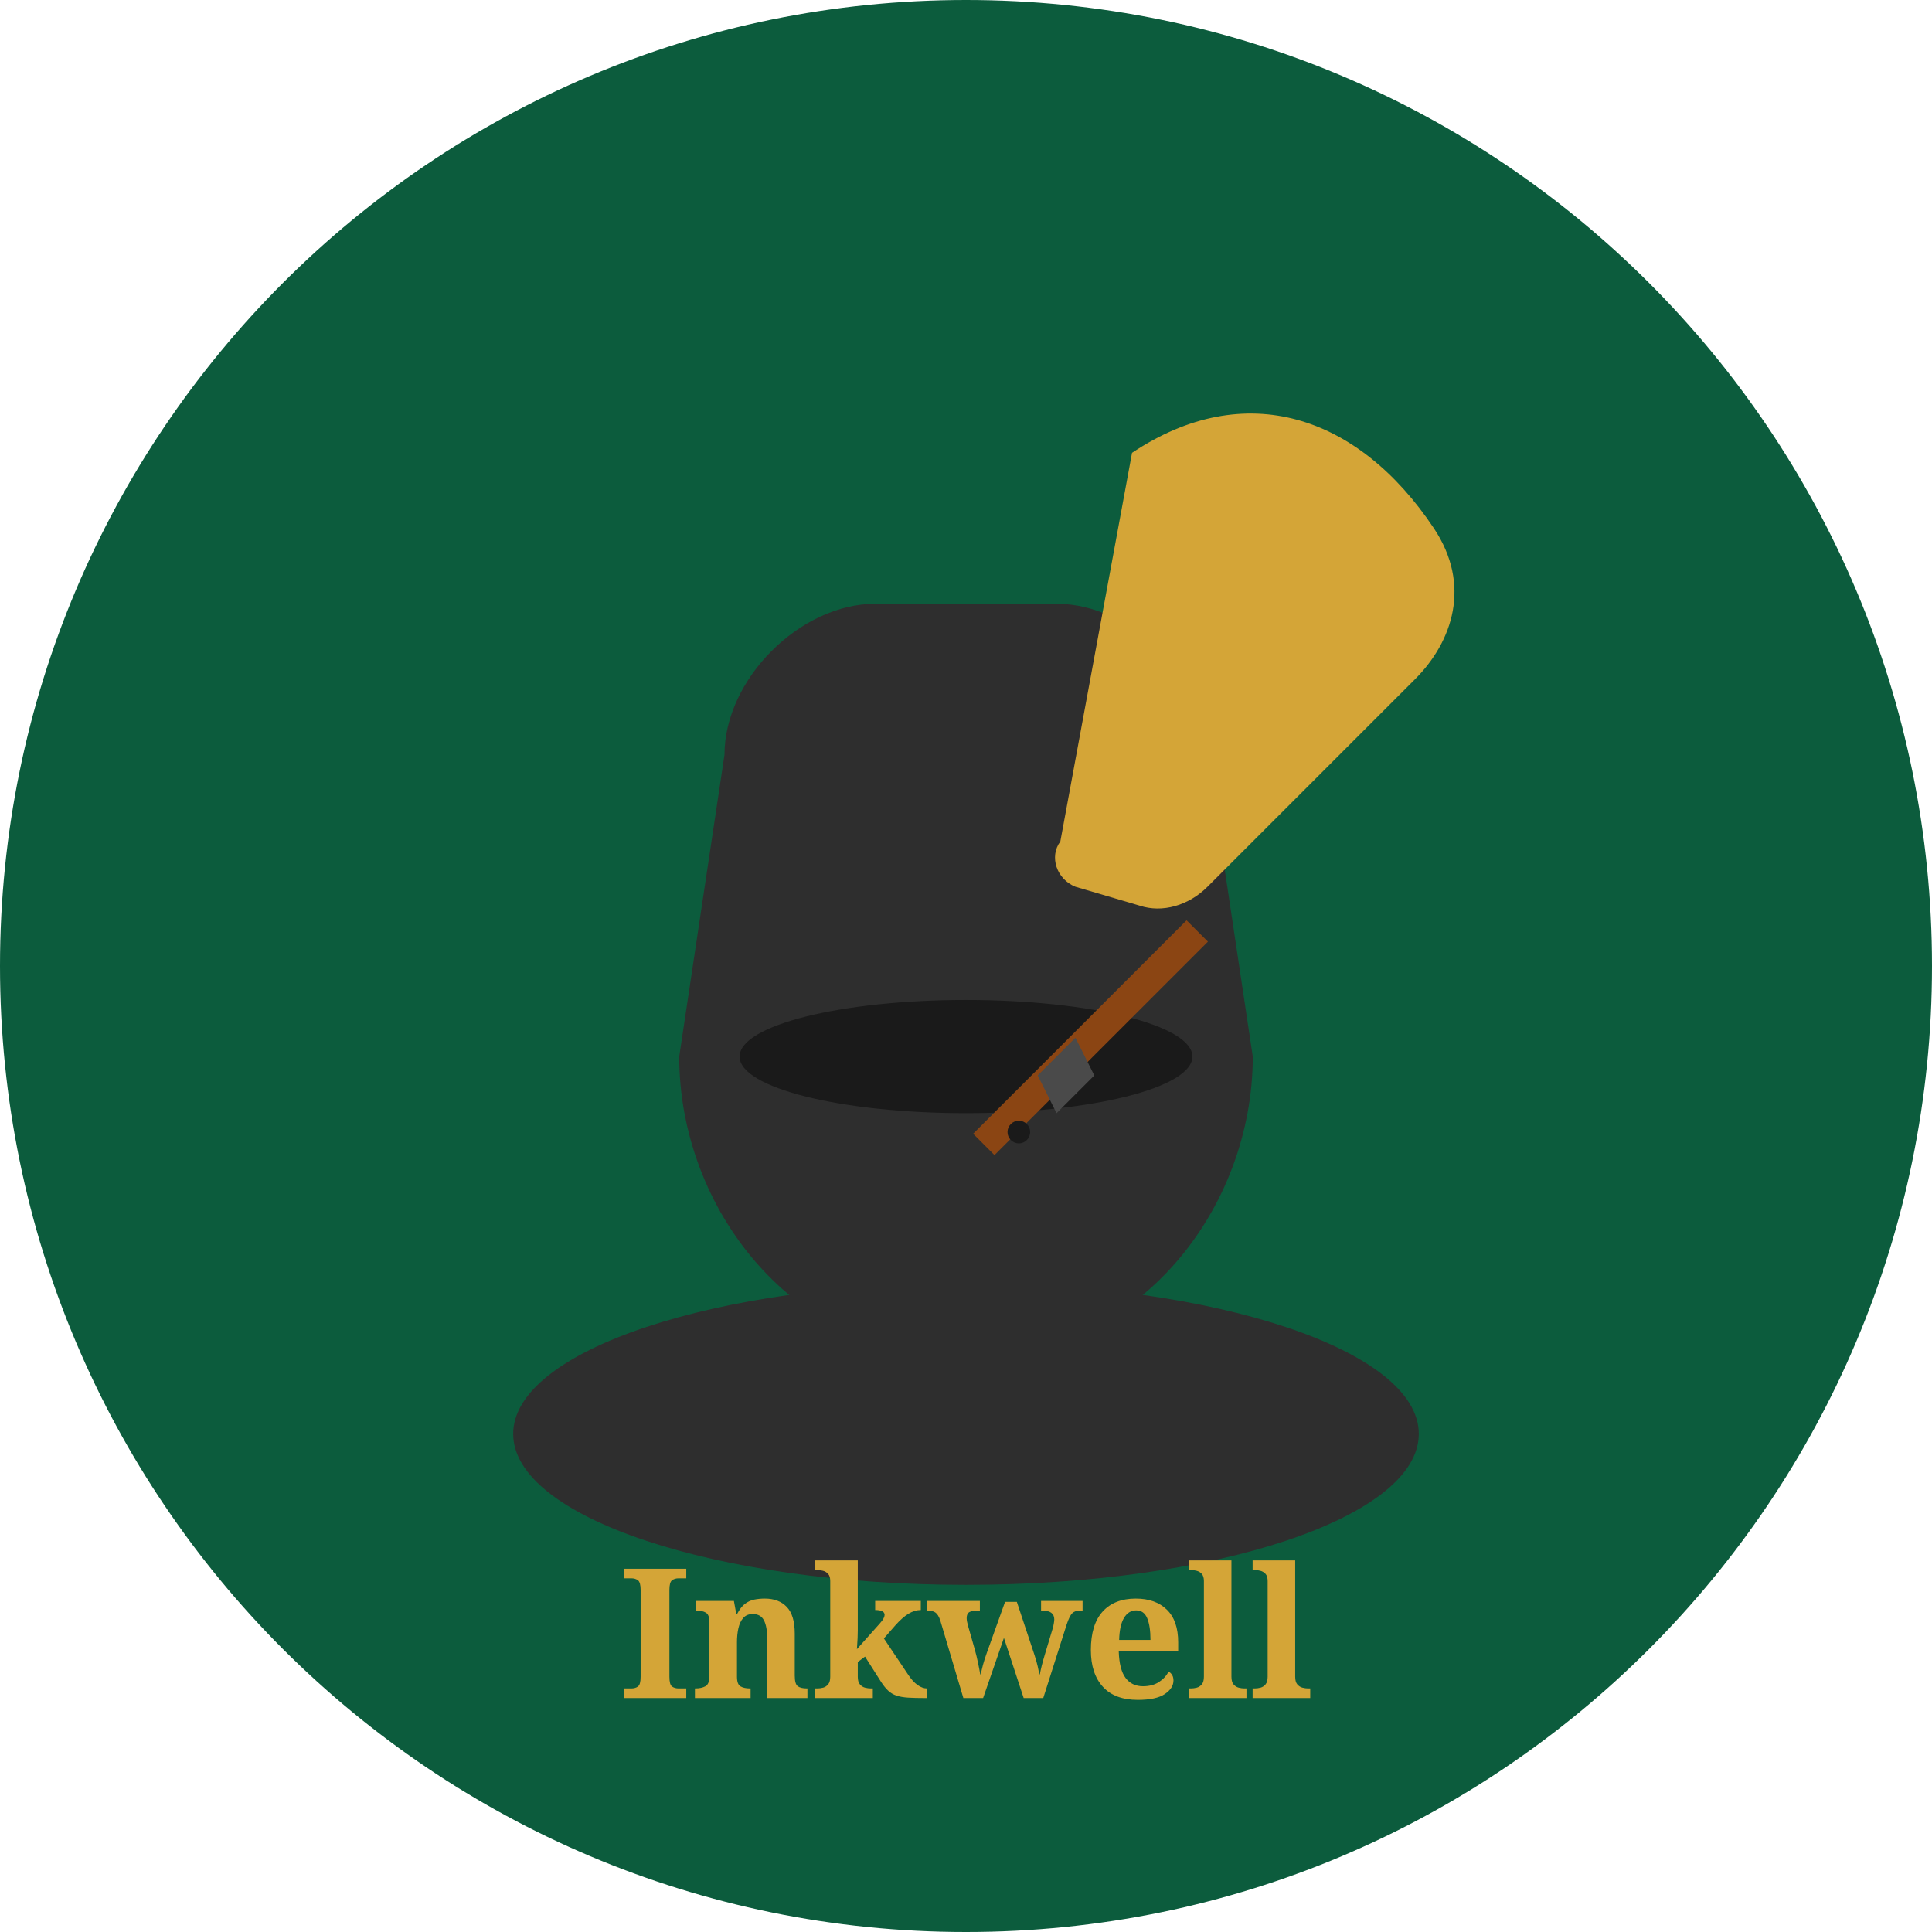
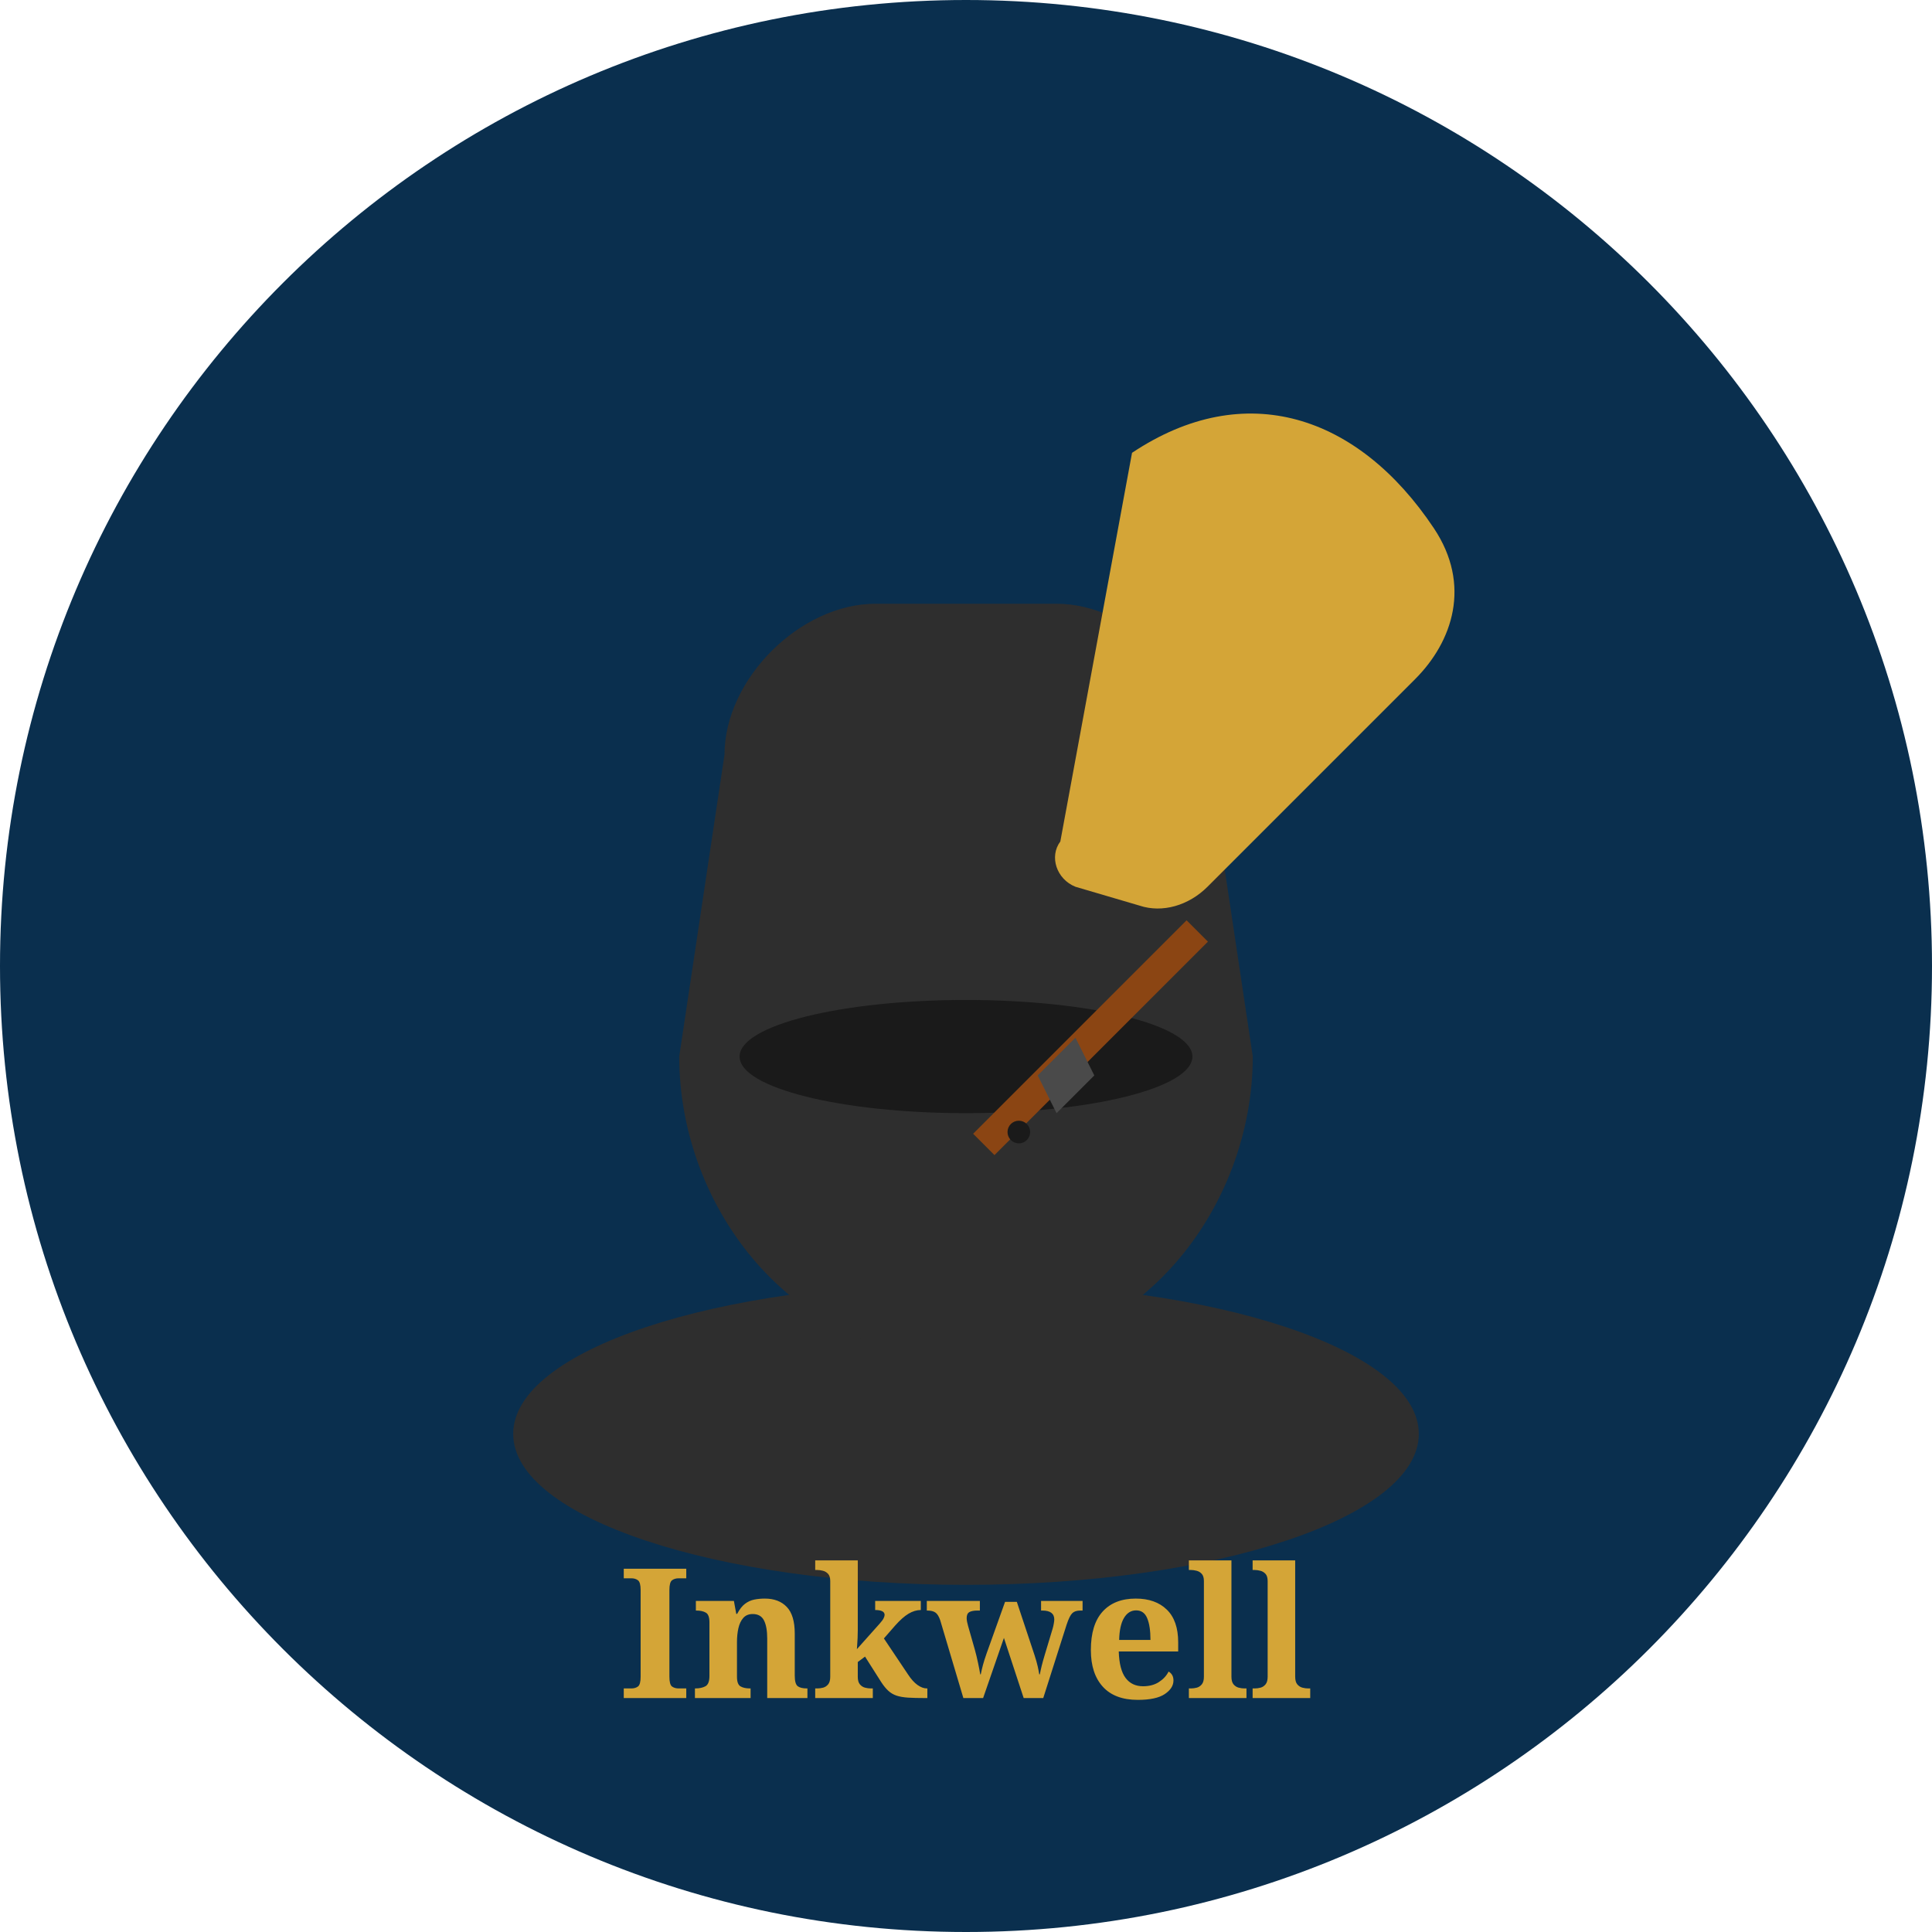
<svg xmlns="http://www.w3.org/2000/svg" width="512" height="512" viewBox="0 0 512 512" fill="none" aria-label="Inkwell Logo">
-   <circle cx="256" cy="256" r="256" fill="#0C5C3D" />
+   <circle cx="256" cy="256" r="256" fill="#0A2F4E" />
  <ellipse cx="256" cy="380" rx="120" ry="40" fill="#2E2E2E" />
  <path d="M180 280 C180 320, 210 360, 256 360 C302 360, 332 320, 332 280 L320 200 C320 180, 300 160, 280 160 L232 160 C212 160, 192 180, 192 200 L180 280 Z" fill="#2E2E2E" />
  <ellipse cx="256" cy="280" rx="60" ry="15" fill="#1a1a1a" />
  <path d="M300 120 C330 100, 360 110, 380 140 C390 155, 385 170, 375 180 L320 235 C315 240, 308 242, 302 240 L285 235 C280 233, 278 227, 281 223 L300 120 Z" fill="#D4A537" />
  <rect x="285" y="235" width="8" height="80" fill="#8B4513" transform="rotate(45 289 275)" />
  <path d="M275 285 L285 275 L290 285 L280 295 Z" fill="#4A4A4A" />
  <circle cx="270" cy="300" r="3" fill="#1a1a1a" />
  <text x="256" y="450" text-anchor="middle" font-family="serif" font-size="48" font-weight="bold" fill="#D4A537">Inkwell</text>
</svg>
